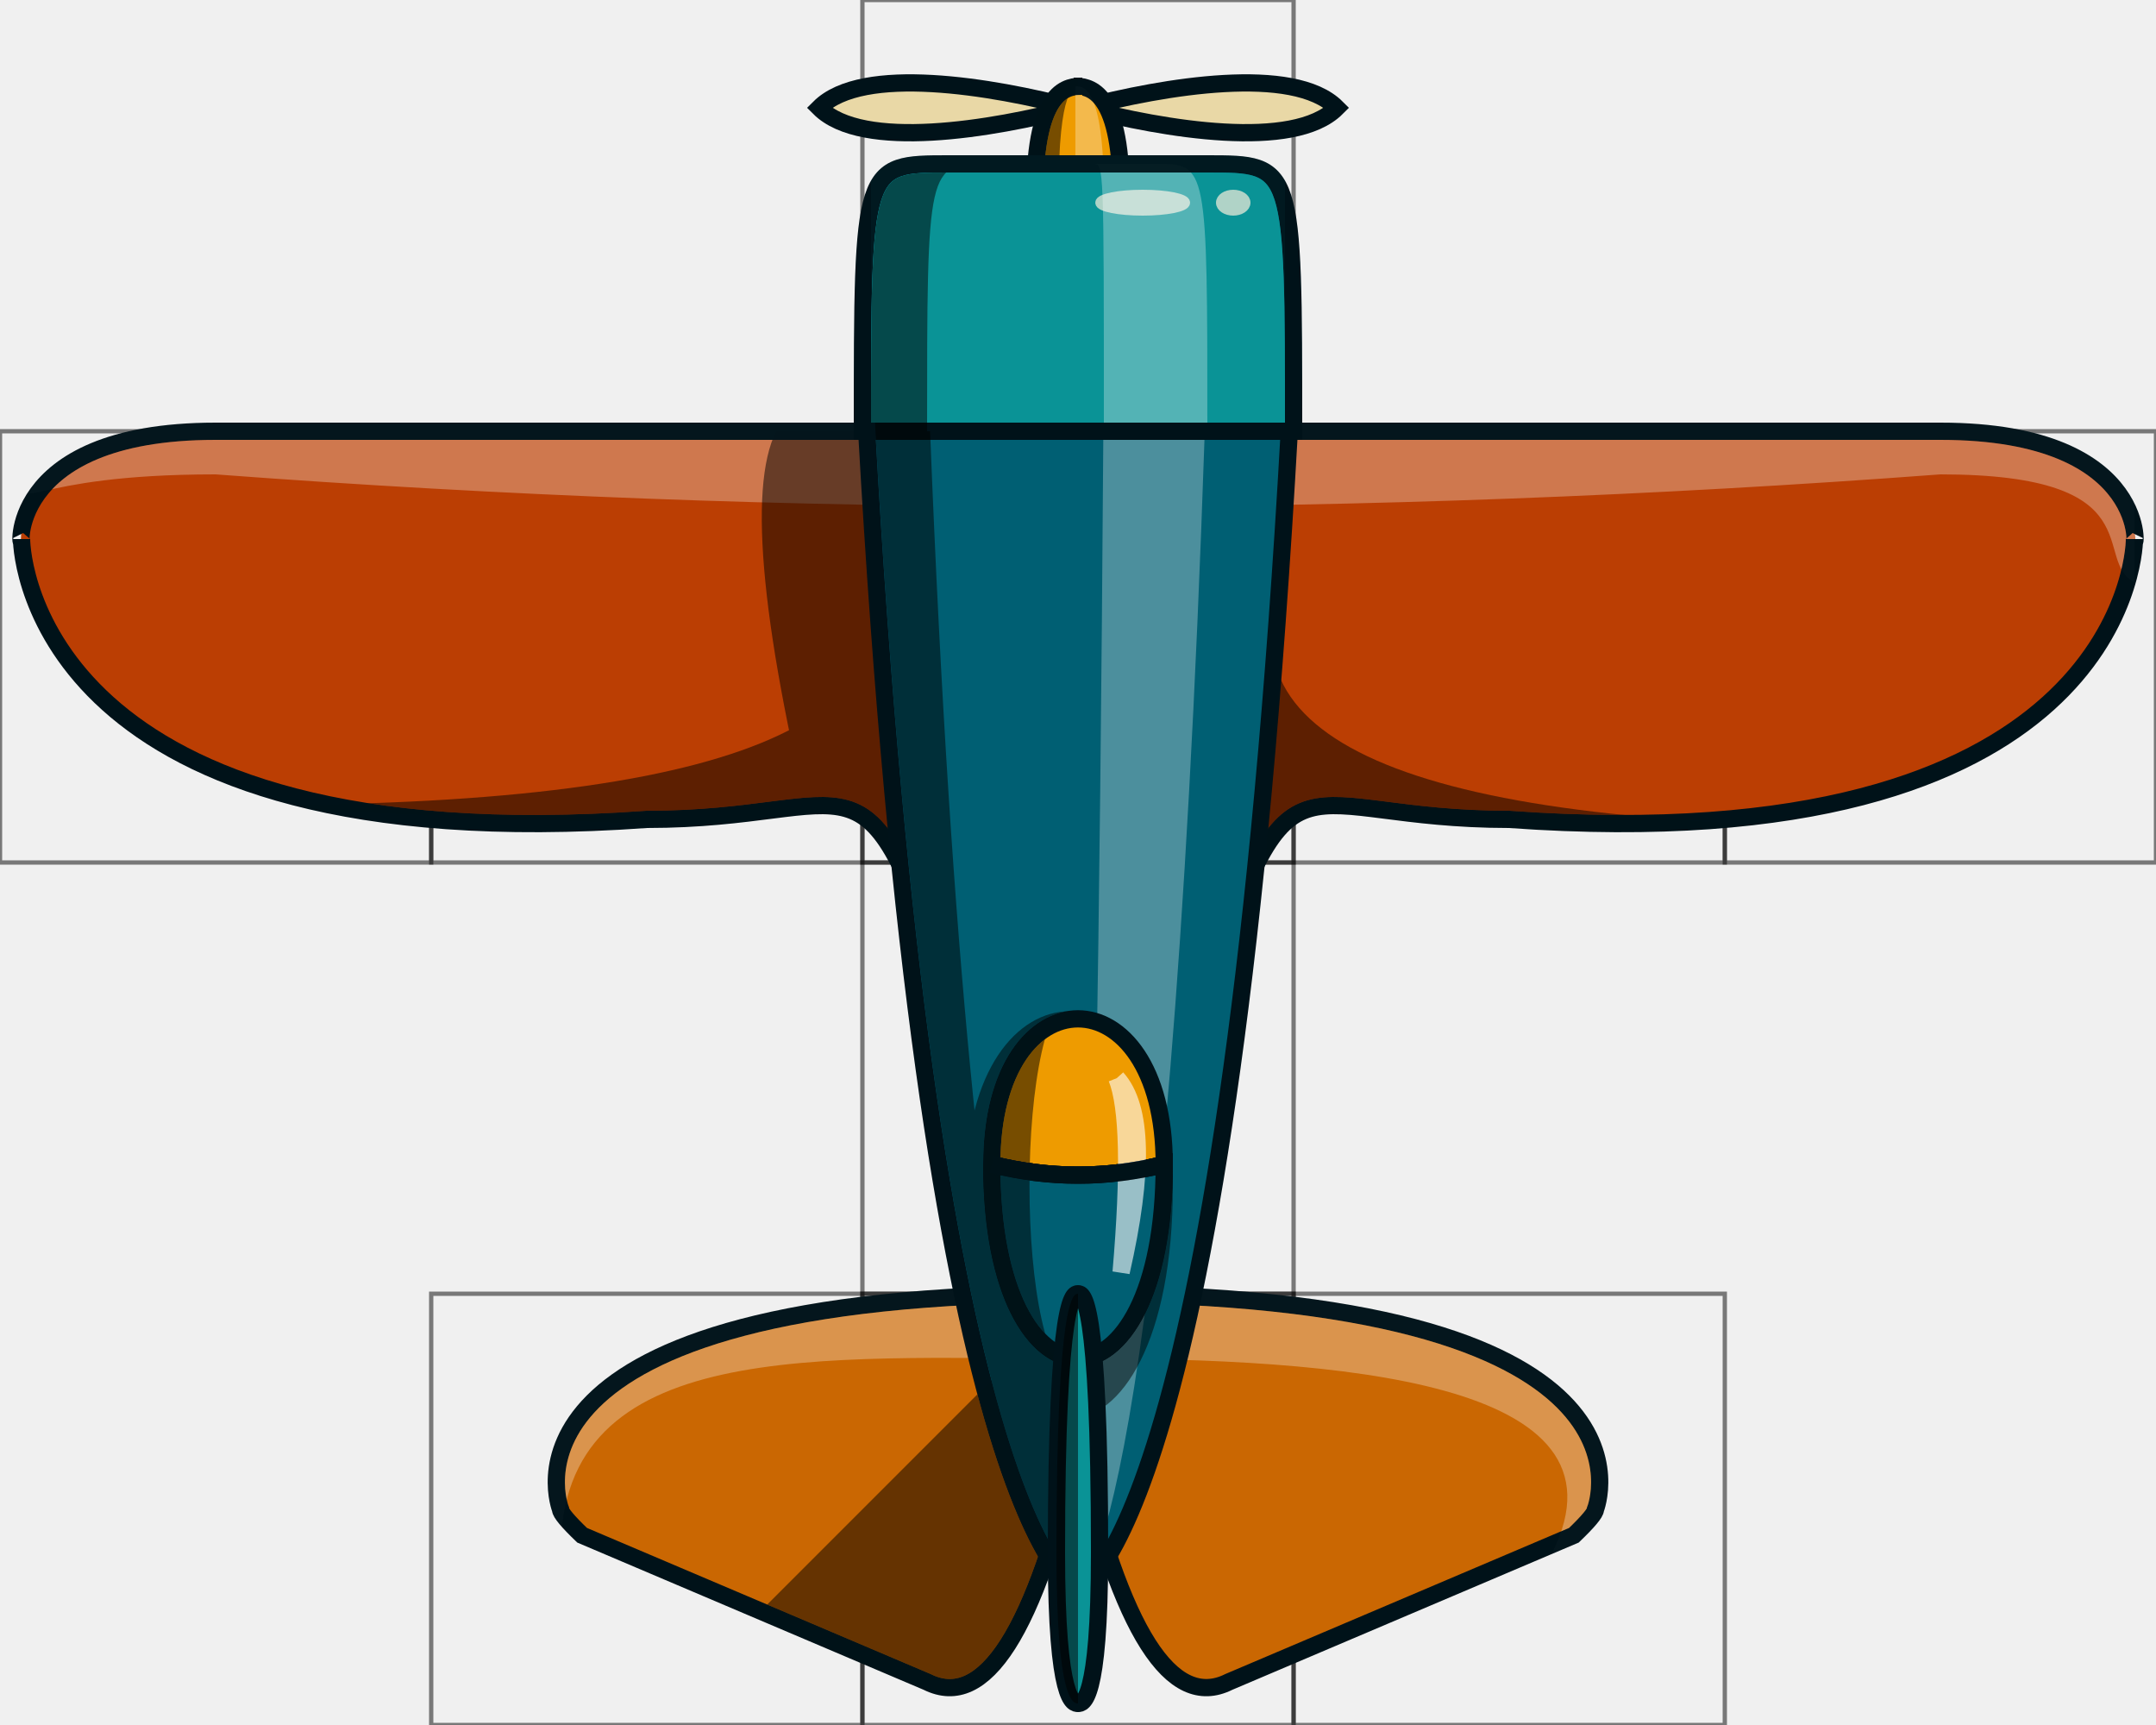
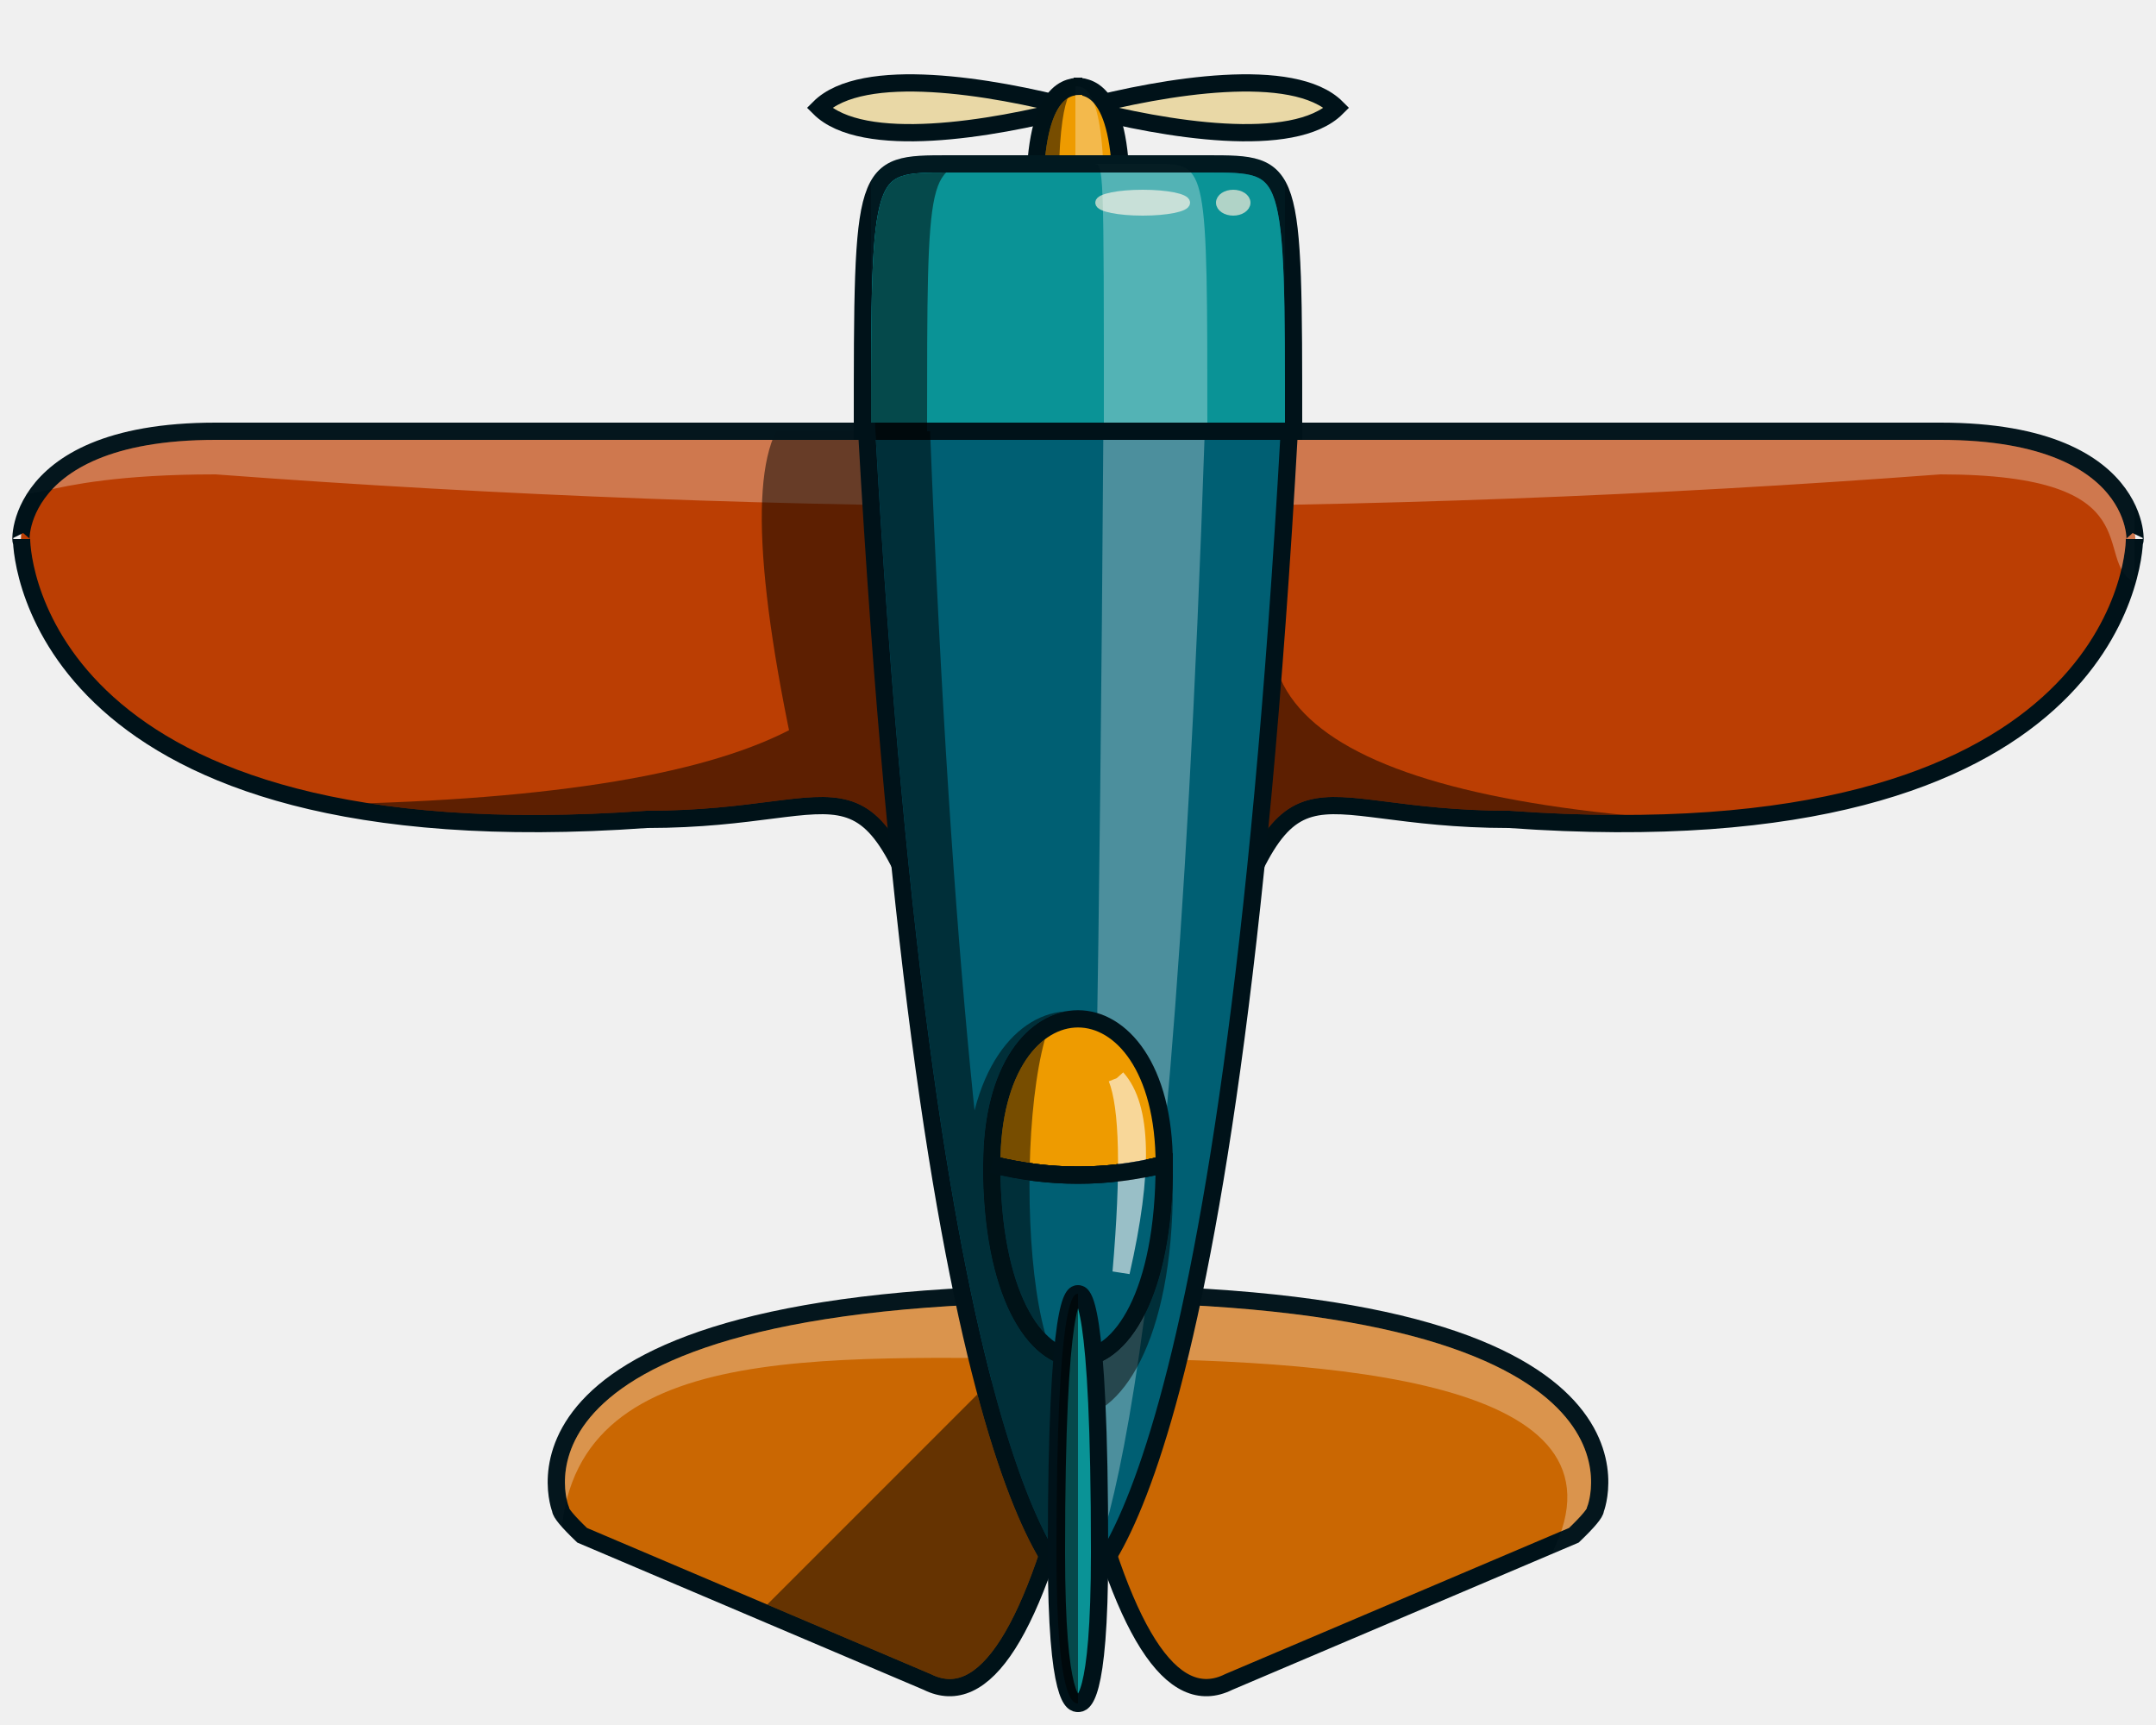
<svg xmlns="http://www.w3.org/2000/svg" version="1.1" width="500" height="400">
  <style>
    .body-color {
      fill: #005f73;
    }
    .front-wing-color {
      fill: #bb3e03;
    }
    .back-wing-color {
      fill: #ca6702;
    }
    .engine-color {
      fill: #0a9396;
    }
    .propeller-color {
      fill: #e9d8a6;
    }
    .cockpit-color {
      fill: #ee9b00;
    }
    .engine-highlight {
      stroke-width: 2;
      stroke: #b0d3c7;
      fill: #b0d3c7;
    }
    .cockpit-highlight {
      stroke: white;
      fill: white;
      opacity: 0.6;
    }

    .highlight {
      stroke: none;
      fill: white;
      opacity: 0.3;
    }
    .shadow {
      stroke: none;
      fill: black;
      opacity: 0.5;
    }
  </style>
-   <g id="outline" visibility="visible">
+   <g id="outline" visibility="hidden">
    <rect id="block" width="100" height="100" fill="none" stroke="rgba(0, 0, 0, 0.5)" x="200" y="0" />
    <use href="#block" y="100" />
    <use href="#block" y="100" x="-200" />
    <use href="#block" y="100" x="200" />
    <use href="#block" y="100" x="-100" />
    <use href="#block" y="100" x="100" />
    <use href="#block" y="200" />
    <use href="#block" y="300" />
    <use href="#block" y="300" x="-100" />
    <use href="#block" y="300" x="100" />
  </g>
  <g stroke="#001219" stroke-width="4">
    <g id="front-wing" class="front-wing-color" transform="translate(250, 150)">
      <g id="front-wing-content">
        <path id="front-wing-right" d="M 0 -50 L 200 -50 C 250 -50 245 -20 245 -25 C 245 -20 240 50 100 40 C 50 40 50 20 30 80" />
        <use href="#front-wing-right" transform="scale(-1, 1)" />
      </g>
      <mask id="front-wing-mask">
        <use href="#front-wing-content" fill="white" />
      </mask>
      <g id="front-wing-highlight" class="highlight" mask="url(#front-wing-mask)">
        <path d="M -250 -100 L -245 -40 C -245 -30 -245 -40 -200 -40 Q 0 -25 200 -40 C 250 -40 235 -20 245 -15 L 245 -100" />
      </g>
      <g id="front-wing-shadow" class="shadow" mask="url(#front-wing-mask)">
        <path id="front-wing-back-shadow" d="M 45 -0 Q 50 50 250 40 L 0 50" />
        <use href="#front-wing-back-shadow" transform="scale(-1, 1) translate(2, -5)" />
        <path d="M 0 -50 L -70 -50 Q -80 -30 -60 50 L 0 50" />
      </g>
    </g>
    <g id="back-wing" class="back-wing-color" transform="translate(250, 350)">
      <g id="back-wing-content">
        <path id="back-wing-right" d="M 0 -50 C 140 -50 120 0 120 0 Q 120 1.2 115 6 L 35 40 Q 15 50 0 -15" />
        <use href="#back-wing-right" transform="scale(-1, 1)" />
      </g>
      <mask id="back-wing-mask">
        <use href="#back-wing-content" fill="white" />
      </mask>
      <g id="back-wing-highlight" class="highlight" mask="url(#back-wing-mask)">
        <path d="M -150 -100 L -120 10 C -120 -40 -60 -35 0 -35 S 130 -30 110 10 L 150 20 L 150 -100" />
      </g>
    </g>
    <g id="propeller" class="propeller-color" transform="translate(250, 0)">
      <g id="propeller-content">
        <g id="propeller-right">
          <path id="blade-right" d="M 1 0 C 20 -5 50 -10 60 0 C 50 10 20 5 1 0" transform="translate(0, 25)" />
          <g class="cockpit-color">
            <path id="axis-right" d="M -1 20 C 2 20 10 20 10 45 L -1 45" />
          </g>
        </g>
        <use href="#propeller-right" transform="scale(-1, 1)" />
      </g>
      <mask id="half-propeller-axis-mask">
        <use href="#axis-right" fill="white" />
      </mask>
      <g id="propeller-axis-highlight" class="highlight" mask="url(#half-propeller-axis-mask)">
        <mask id="propeller-axis-highlight-mask" fill-opacity="1">
          <use href="#axis-right" transform="scale(0.2, 1)" fill="black" />
        </mask>
        <use href="#axis-right" transform="scale(0.6, 1)" />
      </g>
      <g id="propeller-axis-shadow" class="shadow" mask="url(#half-propeller-axis-mask)" transform="scale(-1, 1)">
        <mask id="propeller-axis-shadow-mask" fill-opacity="1">
          <rect width="100" height="100" fill="white" />
          <use href="#axis-right" transform="scale(0.45, 1)" fill="black" />
        </mask>
        <rect width="100" height="100" mask="url(#propeller-axis-shadow-mask)" />
      </g>
    </g>
    <mask id="body-mask">
      <use href="#body-shape" fill="white" transform="translate(0, 0)" />
    </mask>
    <g id="body" class="body-color" transform="translate(250, 0)">
      <g id="body-shape">
        <path id="body-right" d="M -2 38 L 30 38 C 50 38 50 38 50 100 L 49 100 C 35 350 2 370 -2 370" />
        <use href="#body-right" transform="scale(-1, 1)" />
      </g>
      <g id="engine" class="engine-color" mask="url(#body-mask)">
        <path d="M -50 0 Q 0 0 50 0 L 50 -100 L -50 -100 Z" transform="translate(0, 100)" />
      </g>
      <g id="engine-highlight" class="engine-highlight">
        <rect width="20" height="4" x="5" y="45" rx="10" />
        <rect width="6" height="4" x="33" y="45" rx="10" />
      </g>
      <g id="body-shadow" class="shadow" mask="url(#body-mask)">
      </g>
      <g id="body-highlight" class="highlight" mask="url(#body-mask)">
        <mask id="body-highlight-mask" fill-opacity="1">
          <rect width="500" height="400" fill="white" />
          <use href="#body-right" transform="scale(0.2, 1)" fill="black" />
        </mask>
        <use href="#body-right" transform="scale(0.6, 1)" mask="url(#body-highlight-mask)" />
      </g>
      <path d="M -50 0 Q 0 0 50 0" transform="translate(0, 100)" />
    </g>
    <g id="cockpit" class="cockpit-color" transform="translate(250, 240)">
      <g id="cockpit-body">
        <g id="cockpit-front">
          <path d="M -20 30 C -20 -15 20 -15 20 30 Q 0 35 -20 30" />
        </g>
        <g id="cockpit-back">
          <path d="M -20 30 C -20 90 20 90 20 30 Q 0 35 -20 30" />
        </g>
      </g>
      <use href="#cockpit-back" class="body-color" />
      <path id="cockpit-highlight" d="M 9 10 Q 18 20 10 55 Q 13 20 9 10" class="cockpit-highlight" />
      <mask id="cockpit-mask">
        <use href="#cockpit-body" fill="white" />
      </mask>
      <g id="cockpit-shadow" class="shadow" mask="url(#cockpit-mask)">
        <mask id="cockpit-shadow-mask" fill-opacity="1">
          <rect width="500" height="400" fill="white" />
          <path d="M 0 -10 C 15 -10 15 80 0 80" fill="black" />
        </mask>
        <rect width="500" height="400" mask="url(#cockpit-shadow-mask)" transform="scale(-1, 1)" />
      </g>
      <path d="M -20 30 Q 0 35 20 30" fill="none" />
    </g>
    <mask id="remain-shadow-mask">
      <g fill="white" transform="translate(250, 0)">
        <use href="#back-wing-content" transform="translate(0, 350)" />
        <use href="#body-shape" />
        <use href="#cockpit-body" transform="translate(0, 240)" fill="black" />
      </g>
    </mask>
    <g id="remain-shadow" class="shadow" mask="url(#remain-shadow-mask)">
      <g transform="translate(250, 0)">
        <g mask="url(#body-mask)">
          <mask id="body-shadow-mask" fill-opacity="1">
            <rect width="500" height="400" fill="white" transform="scale(1, 1)" />
            <use href="#body-right" transform="scale(0.7, 1)" fill="black" />
          </mask>
          <rect width="500" height="400" mask="url(#body-shadow-mask)" transform="scale(-1, 1)" />
        </g>
        <g id="cockpit-body-shadow" transform="translate(-2, 239) scale(1.2)">
          <use href="#cockpit-body" />
        </g>
        <polygon id="vertical-shadow-shape" points="0,300 -100,400 0,400" />
      </g>
    </g>
    <g id="vertical-back-wing" class="engine-color" transform="translate(250, 350)">
      <path id="vertical-back-wing-right" d="M 0 -50 C 1 -50 5 -50 5 10 C 5 45 1 45 0 45 " />
      <use href="#vertical-back-wing-right" transform="scale(-1, 1)" />
      <use href="#vertical-back-wing-right" transform="scale(-1, 1)" class="shadow" />
    </g>
  </g>
</svg>
